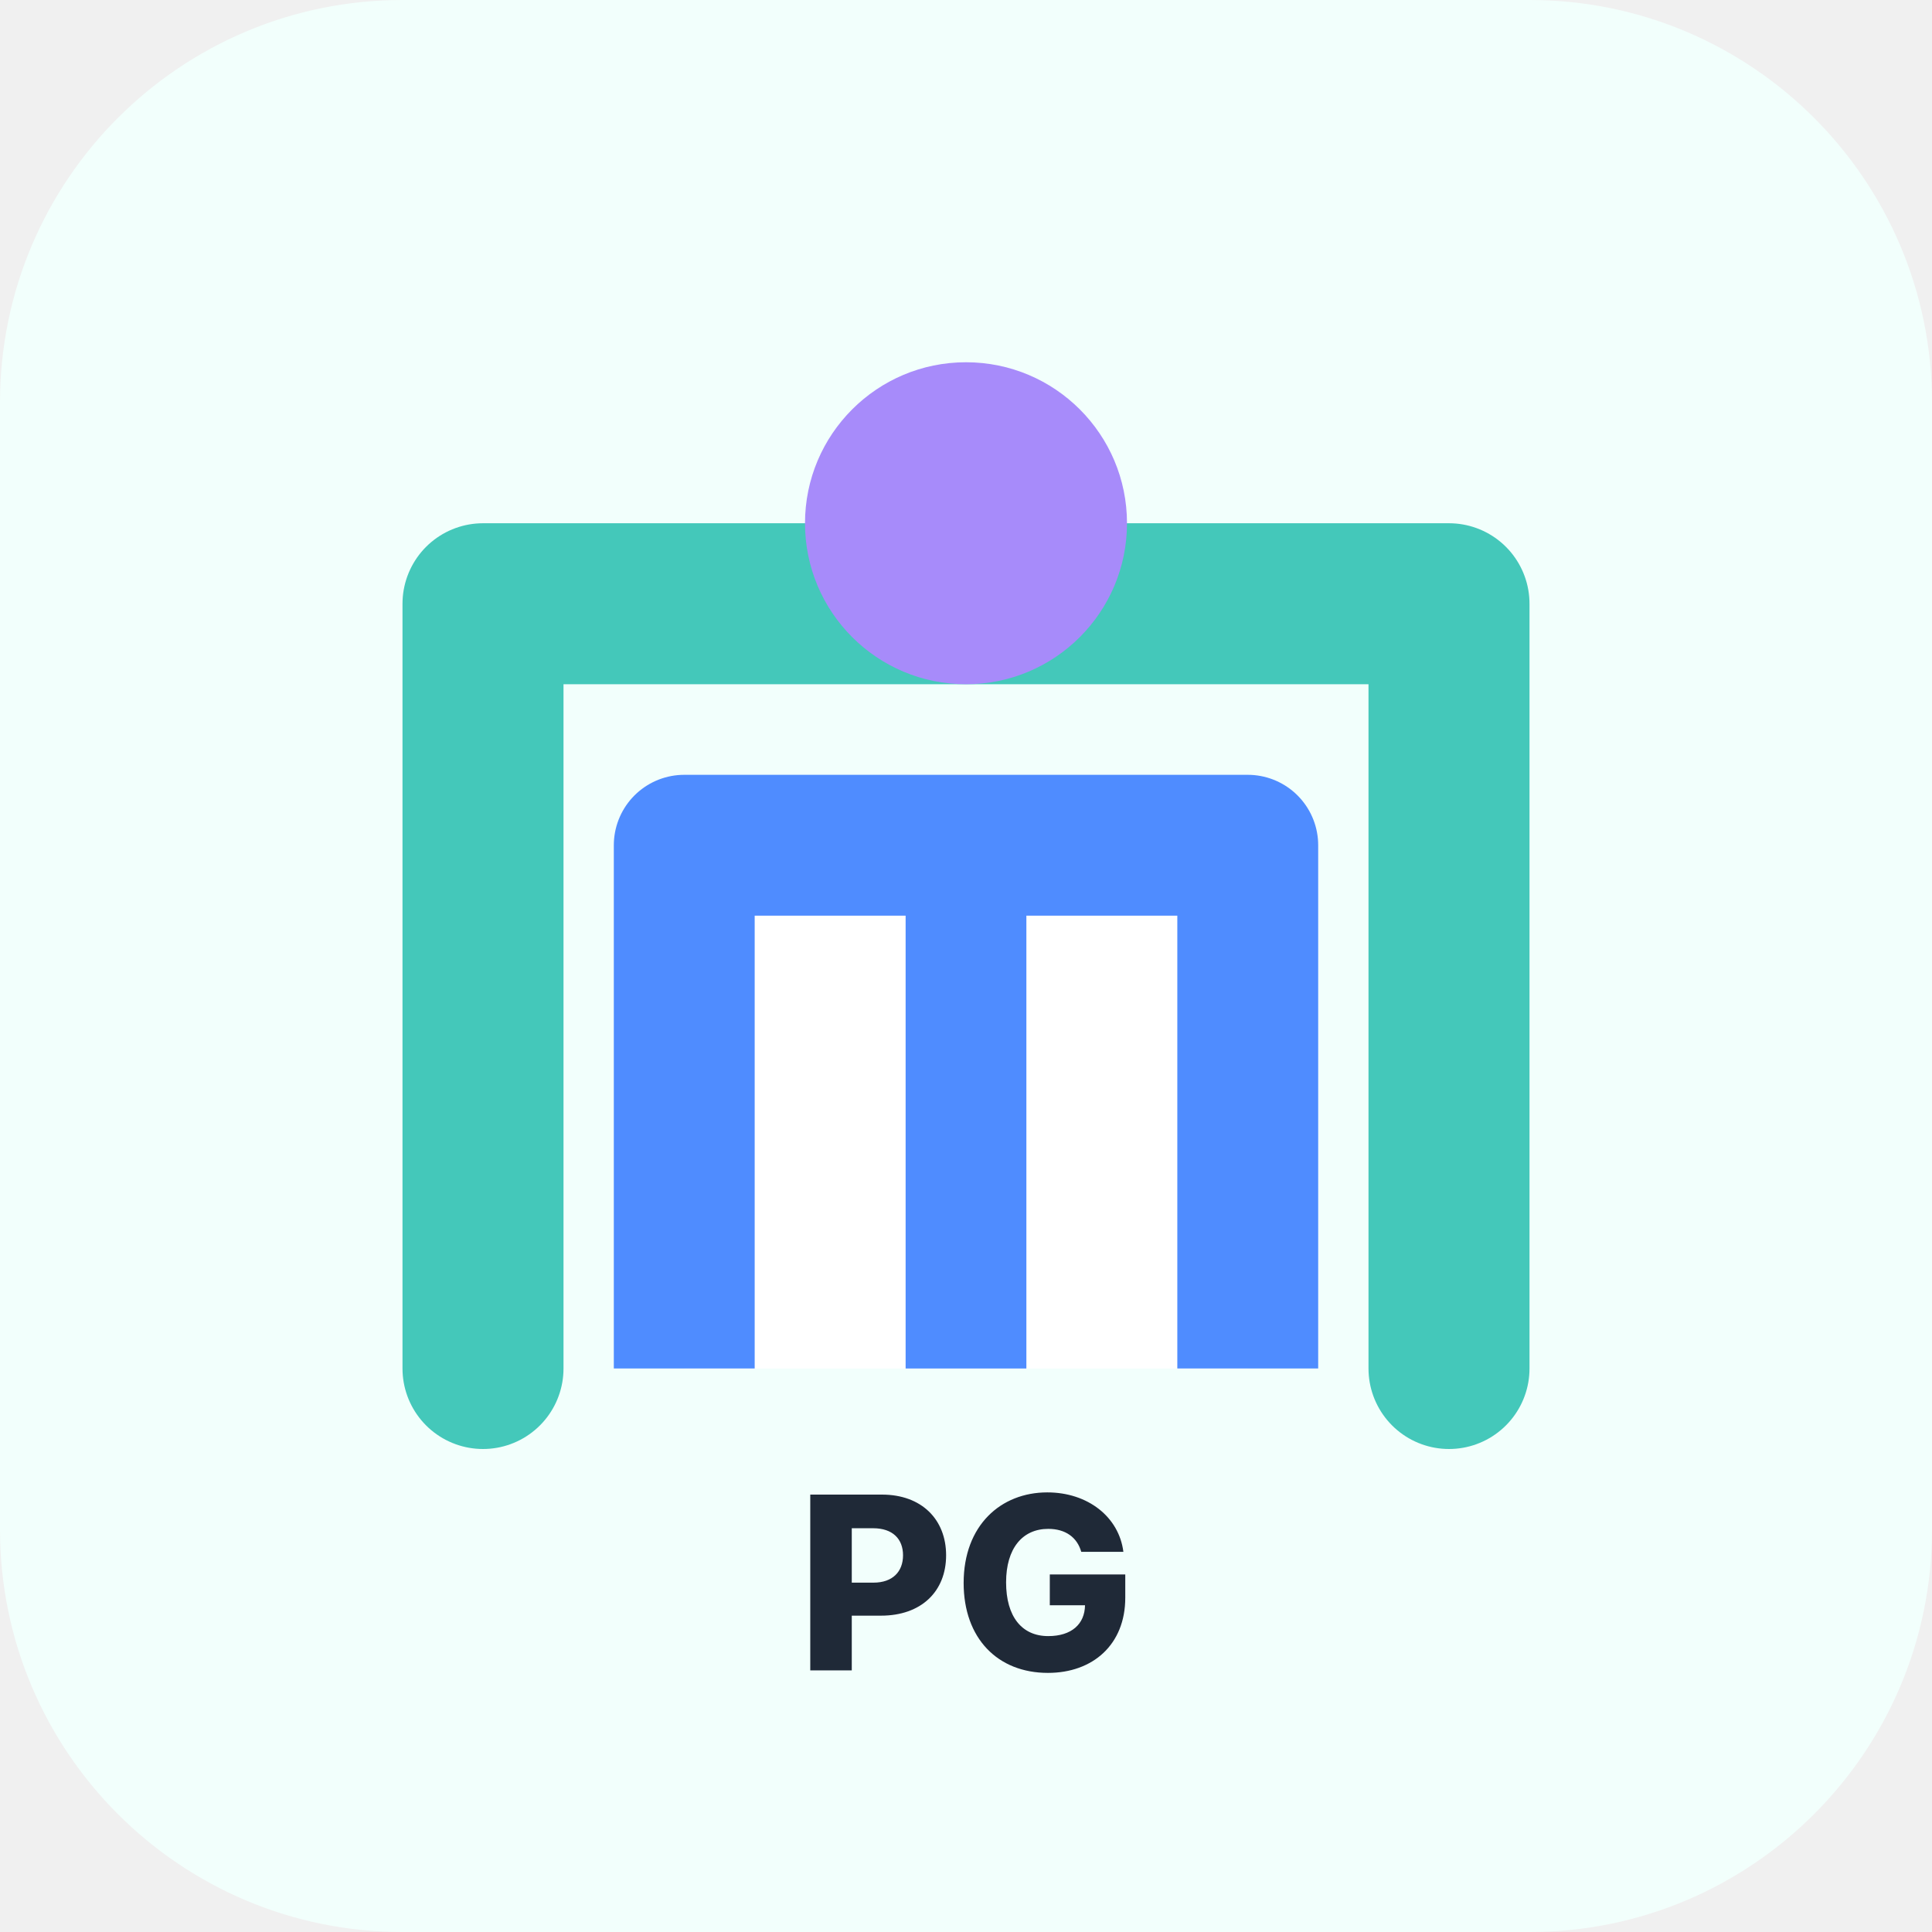
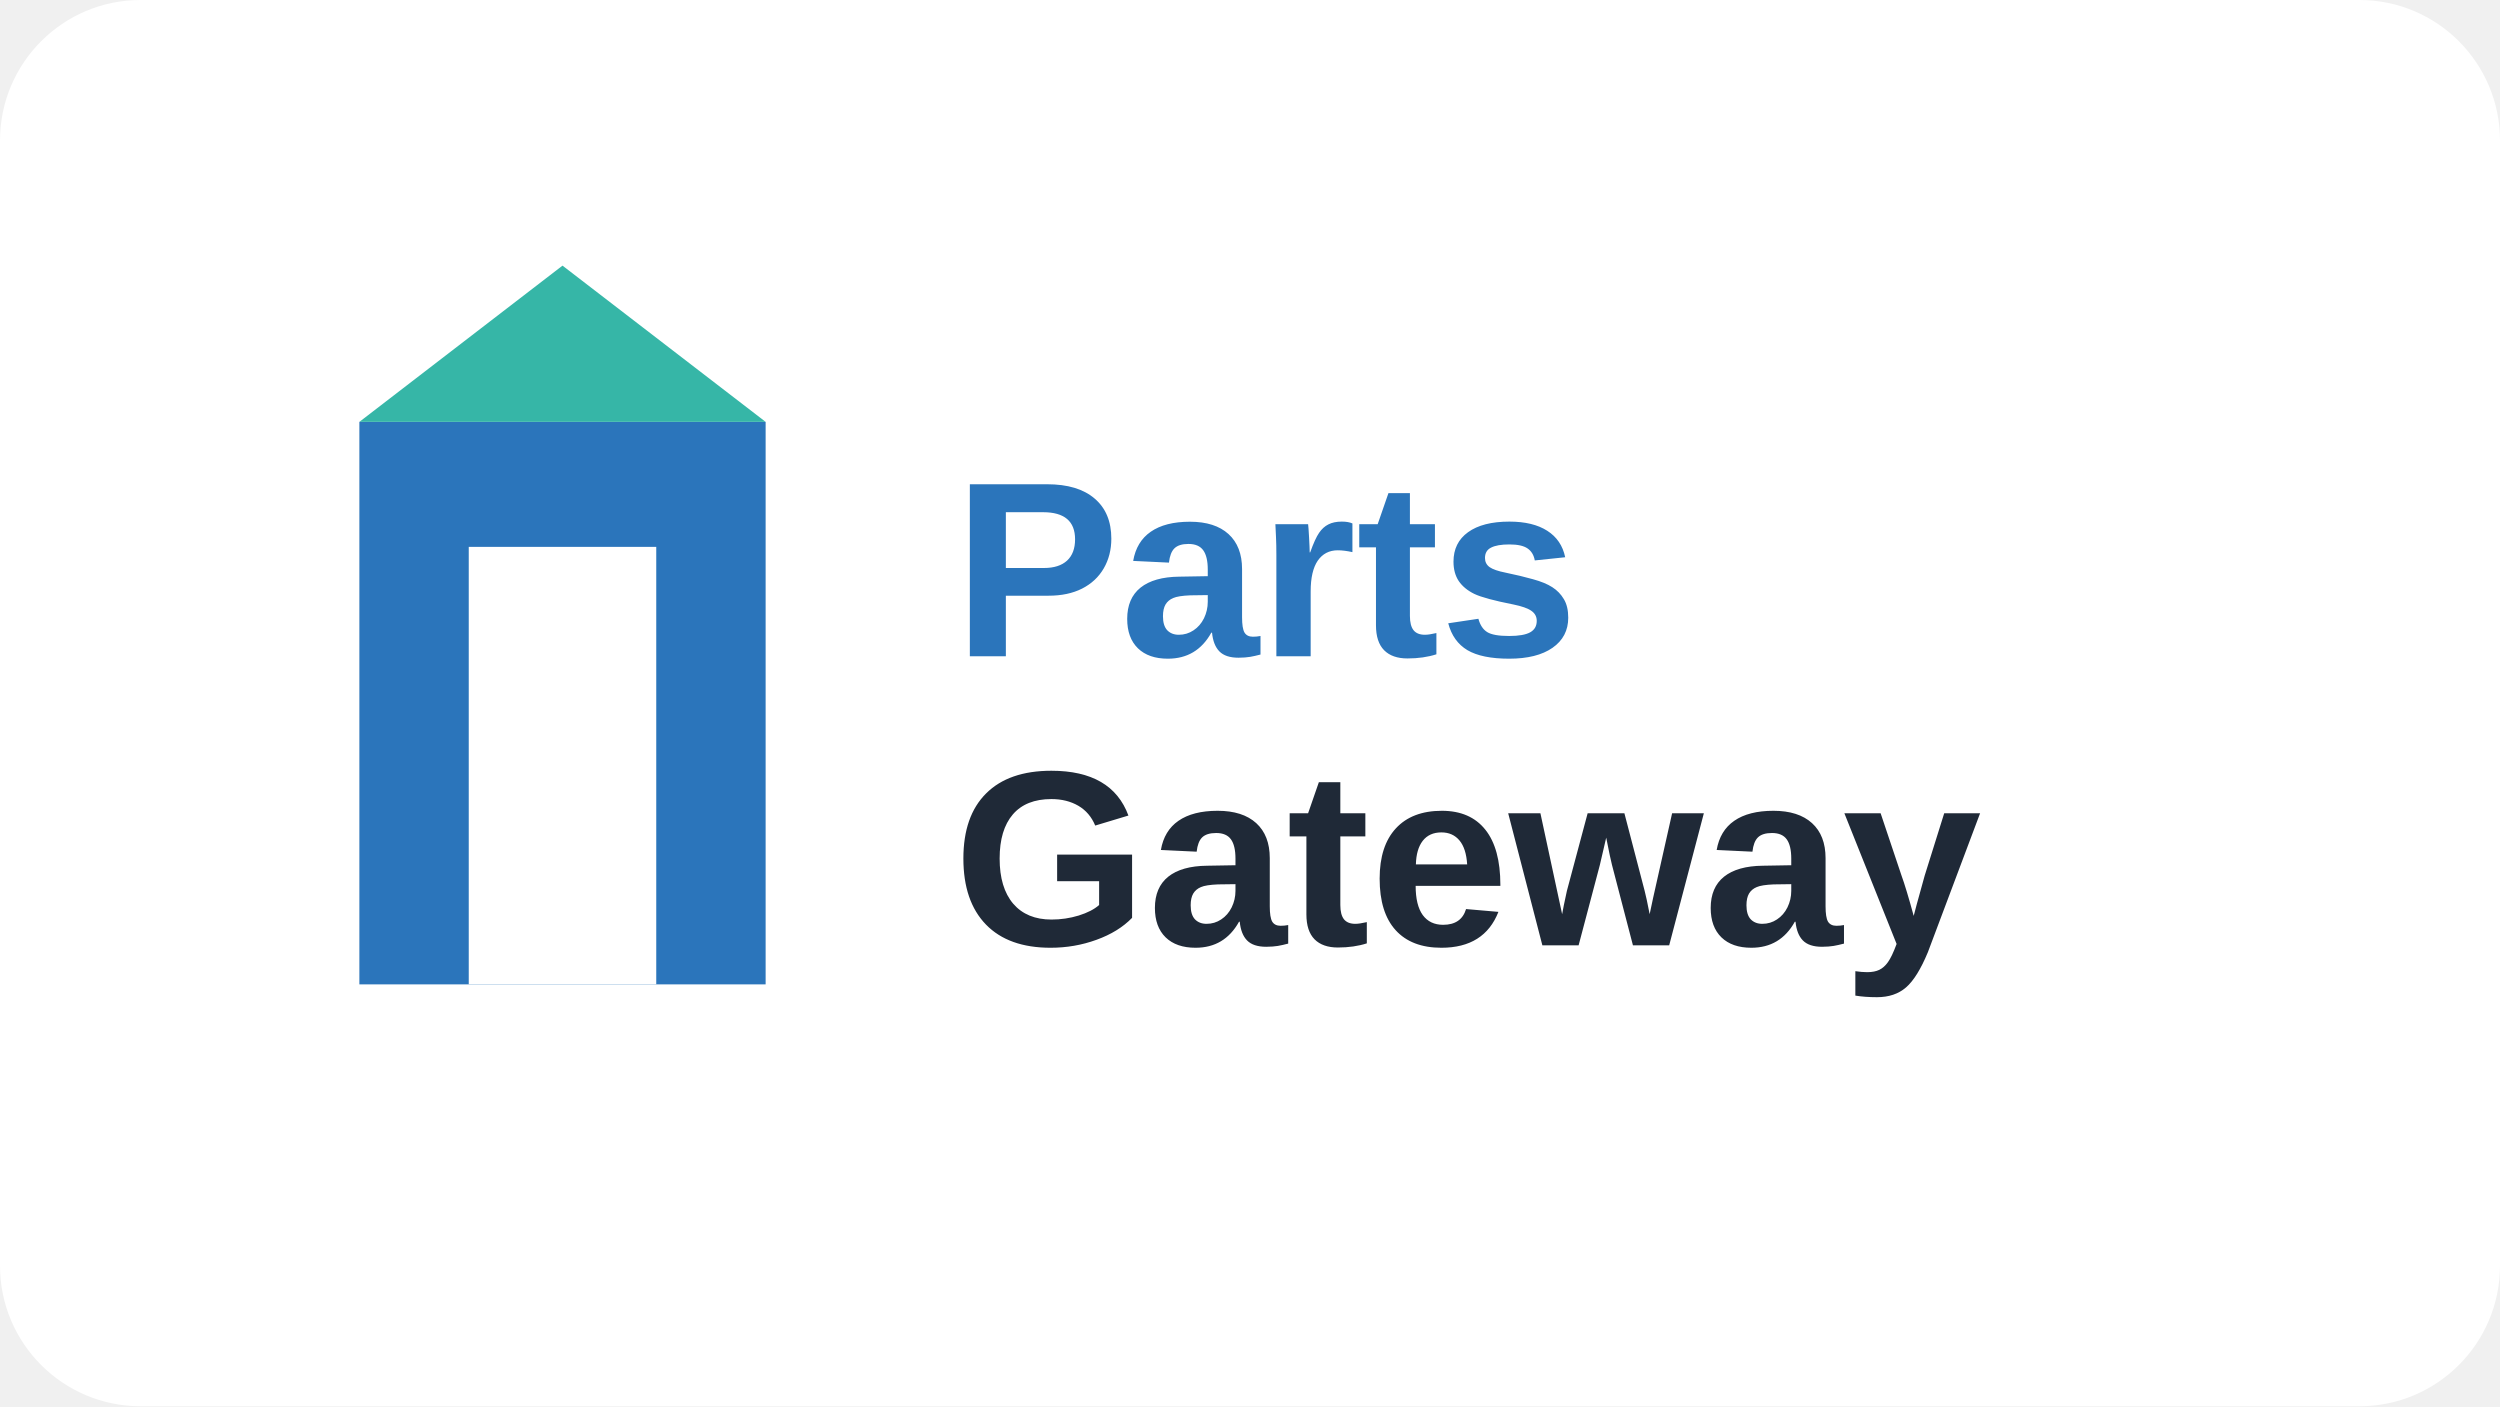
- <svg xmlns="http://www.w3.org/2000/svg" viewBox="0 0 96 96" role="img" aria-labelledby="title">
-   <rect width="96" height="96" rx="20" fill="#F2FFFC" />
-   <path d="M24 68V30h48v38" fill="none" stroke="#44C8BA" stroke-width="8" stroke-linecap="round" stroke-linejoin="round" />
-   <path d="M34 68V42h28v26" fill="#FFFFFF" stroke="#4F8CFF" stroke-width="7" stroke-linejoin="round" />
-   <path d="M48 42v26" stroke="#4F8CFF" stroke-width="6" />
-   <circle cx="48" cy="26" r="8" fill="#A78BFA" />
-   <text x="48" y="83" text-anchor="middle" font-family="Inter, Arial" font-size="12" font-weight="800" fill="#1F2937">PG</text>
+ <svg xmlns="http://www.w3.org/2000/svg" viewBox="0 0 320 180" role="img" aria-labelledby="title">
+   <rect width="320" height="180" rx="18" fill="#FFFFFF" />
+   <path d="M46 54h52v72H46z" fill="#2B75BB" />
+   <path d="M60 70h24v56H60z" fill="#FFFFFF" />
+   <path d="M46 54l26-20 26 20" fill="#36B6A7" />
+   <text x="122" y="84" font-family="Arial, Helvetica, sans-serif" font-size="32" font-weight="800" fill="#2B75BB">Parts</text>
+   <text x="122" y="121" font-family="Arial, Helvetica, sans-serif" font-size="32" font-weight="800" fill="#1F2937">Gateway</text>
</svg>
